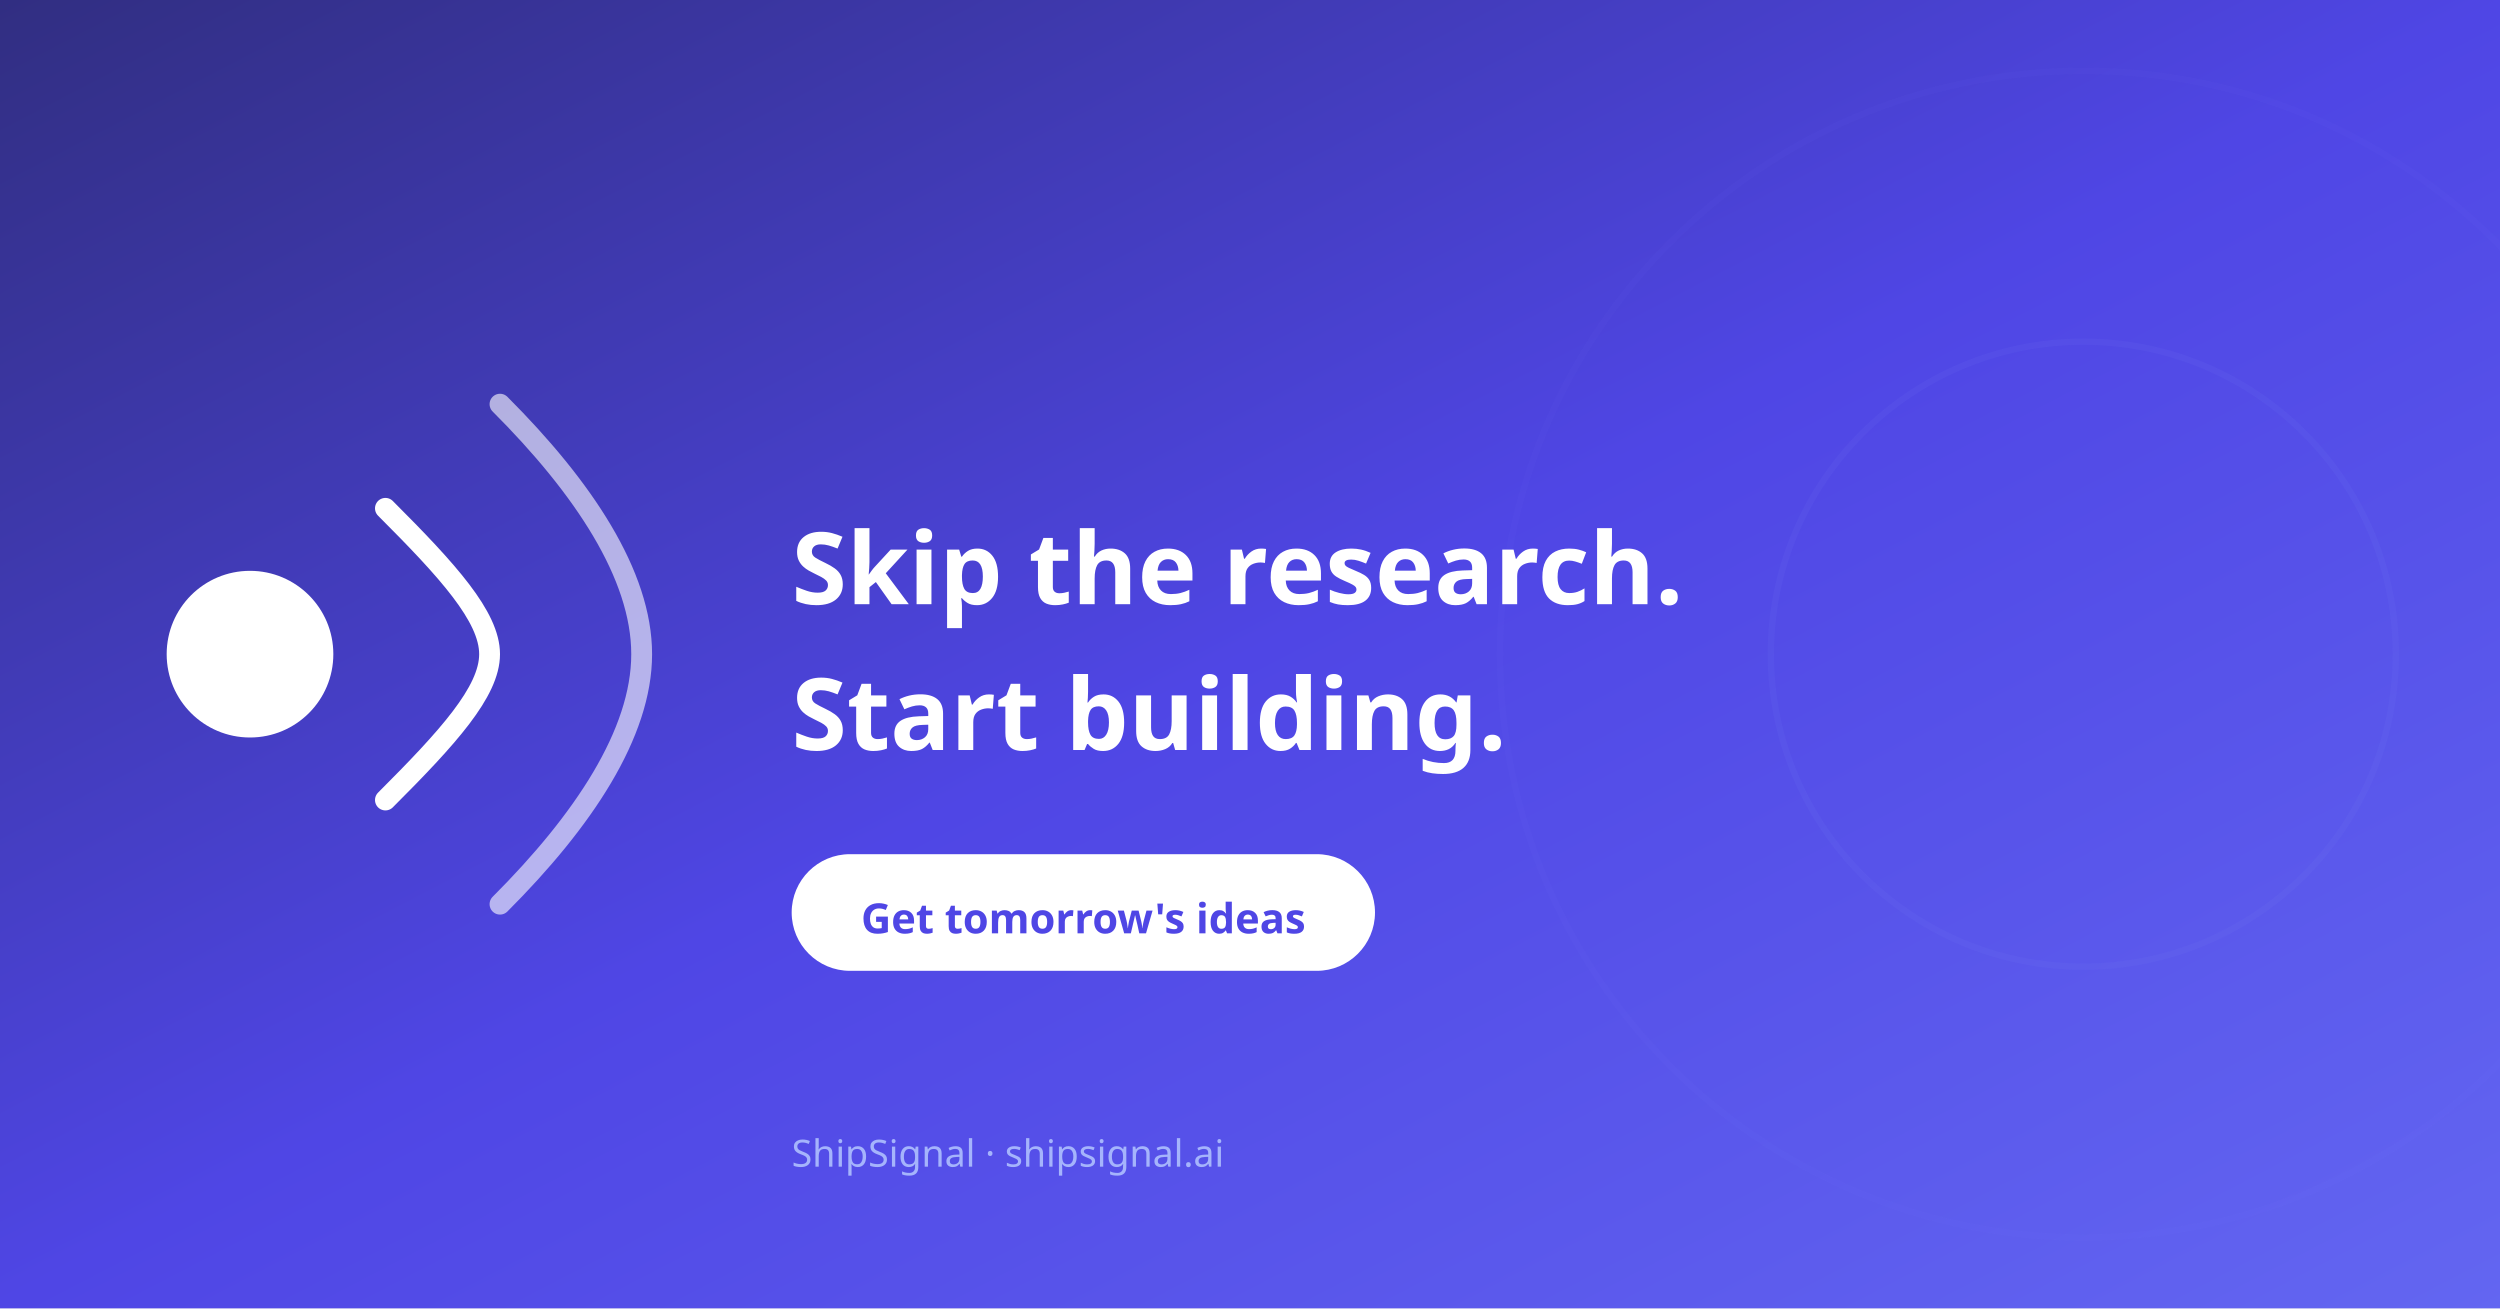
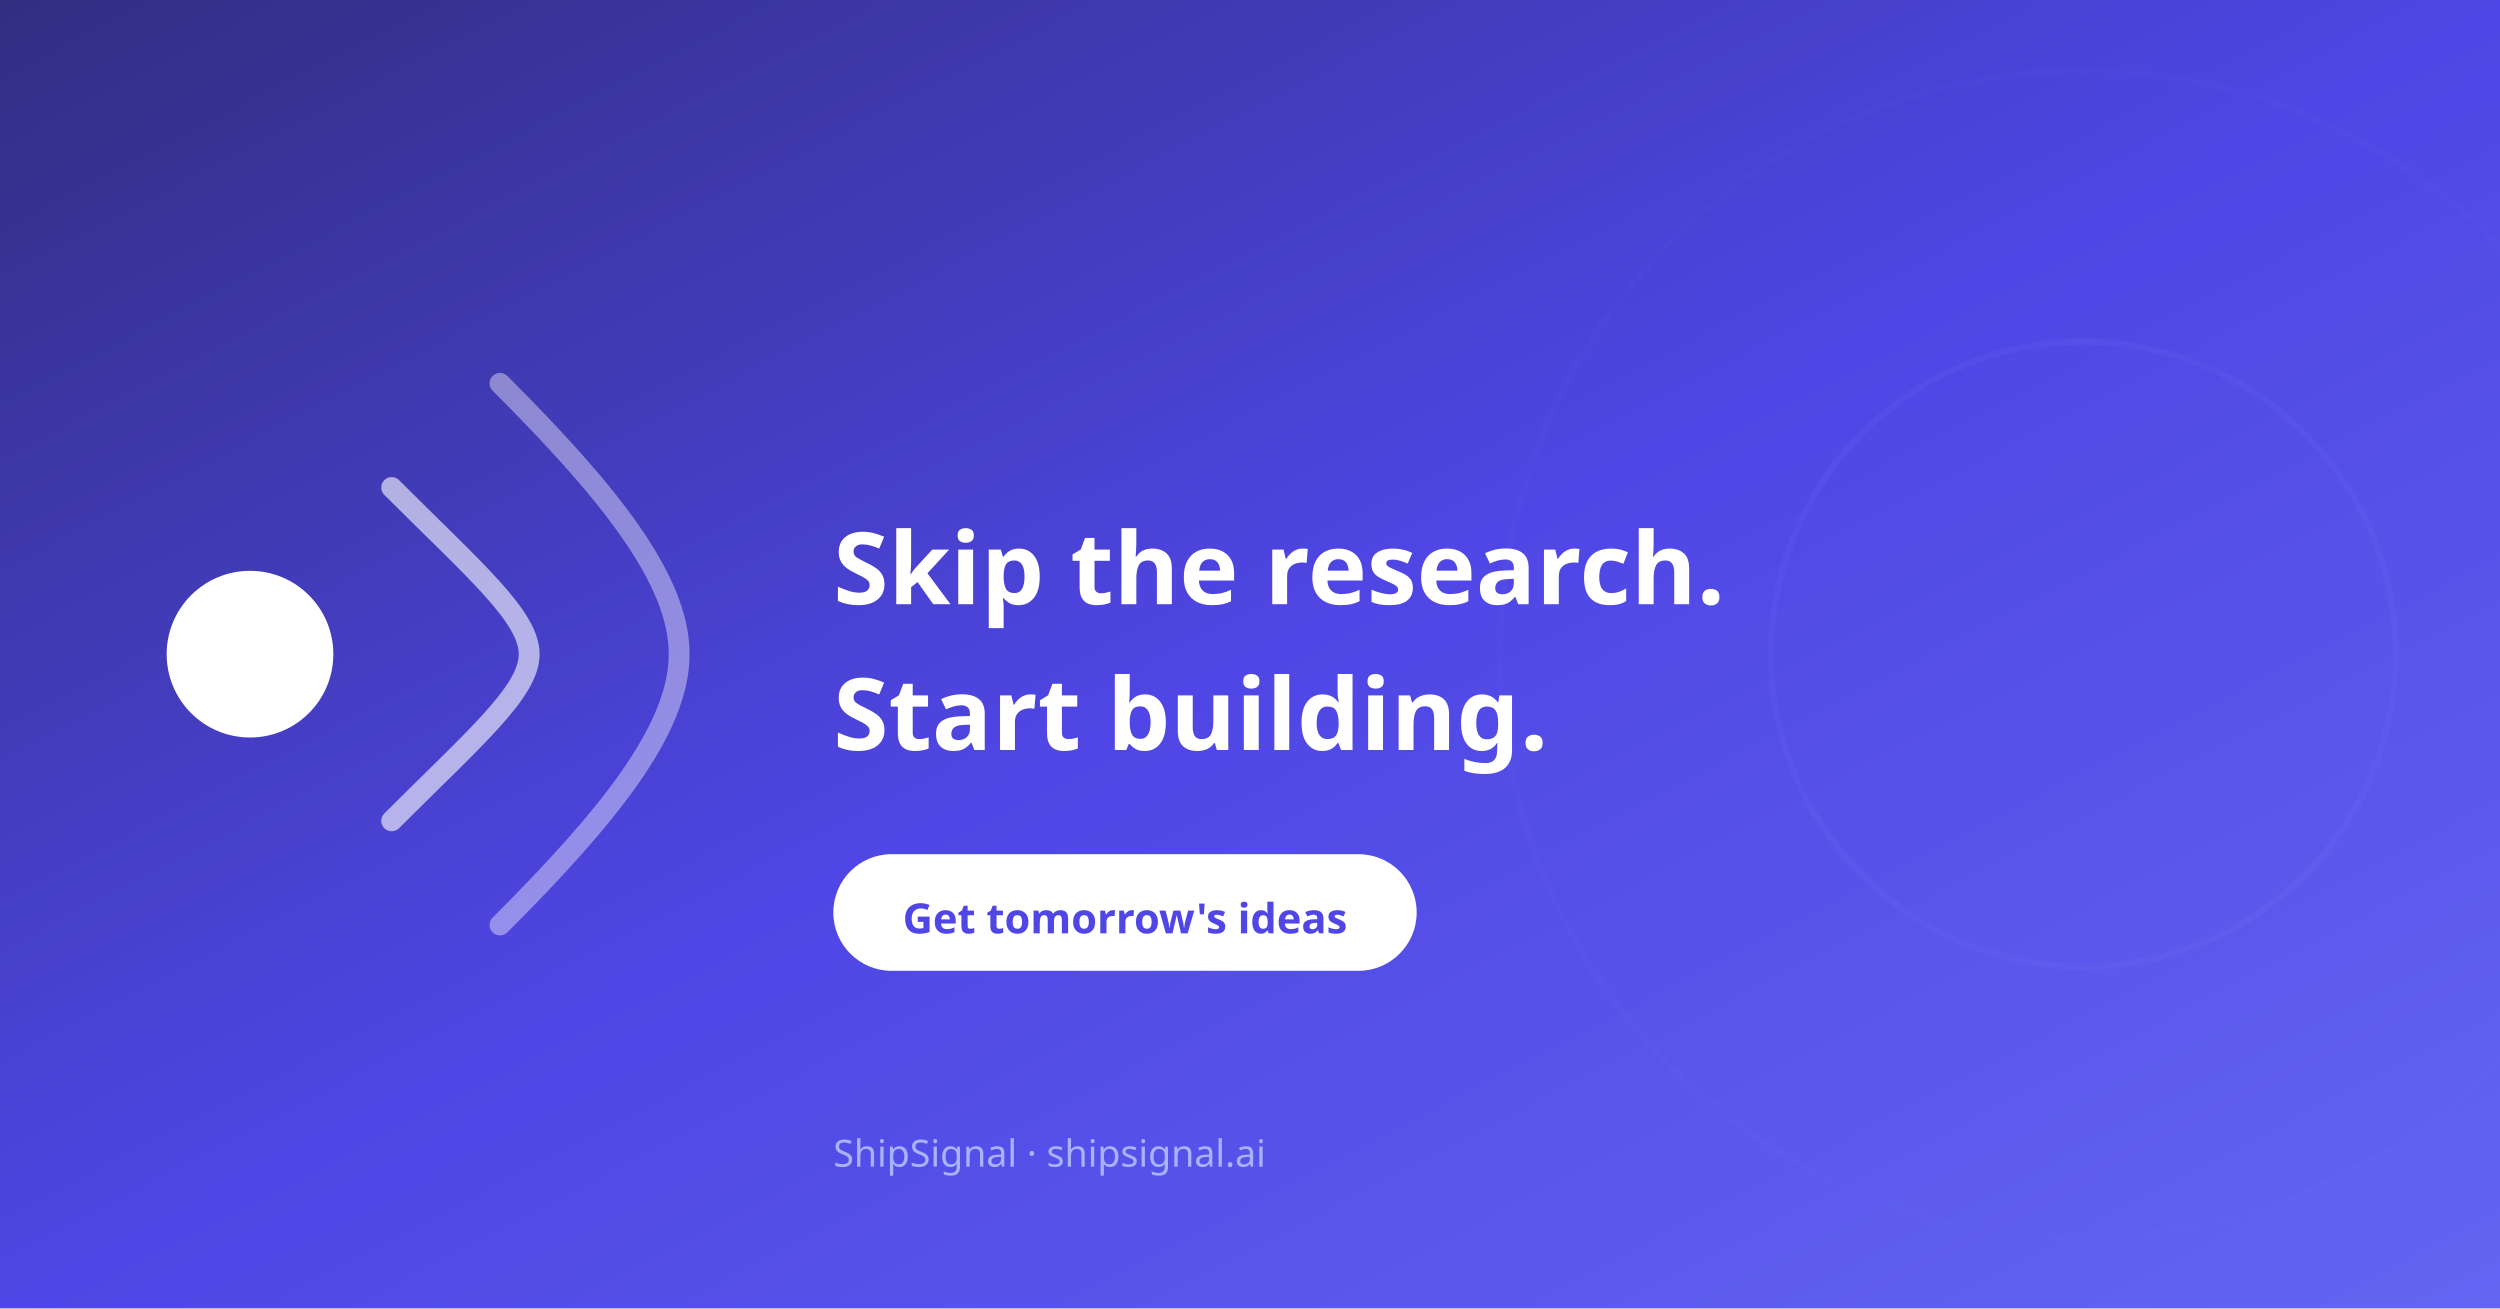
<svg xmlns="http://www.w3.org/2000/svg" width="1200" height="628" viewBox="0 0 1200 628" fill="none">
  <defs>
    <linearGradient id="li-post-bg" x1="0%" y1="0%" x2="100%" y2="100%">
      <stop offset="0%" stop-color="#312e81" />
      <stop offset="50%" stop-color="#4f46e5" />
      <stop offset="100%" stop-color="#6366f1" />
    </linearGradient>
  </defs>
  <rect width="1200" height="628" fill="url(#li-post-bg)" />
  <circle cx="1000" cy="314" r="150" fill="none" stroke="#818cf8" stroke-width="3" opacity="0.08" />
  <circle cx="1000" cy="314" r="280" fill="none" stroke="#818cf8" stroke-width="3" opacity="0.04" />
  <circle cx="120" cy="314" r="40" fill="white" />
-   <path d="M185 244C215 274 235 296 235 314C235 332 215 354 185 384" stroke="white" stroke-width="10" stroke-linecap="round" fill="none" />
-   <path d="M240 194C280 234 308 276 308 314C308 352 280 394 240 434" stroke="white" stroke-width="10" stroke-linecap="round" fill="none" opacity="0.6" />
-   <text x="380" y="290" font-family="Outfit, sans-serif" font-size="48" font-weight="700" fill="white">Skip the research.</text>
-   <text x="380" y="360" font-family="Outfit, sans-serif" font-size="48" font-weight="700" fill="white">Start building.</text>
-   <rect x="380" y="410" width="280" height="56" rx="28" fill="white" />
-   <text x="520" y="448" font-family="Outfit, sans-serif" font-size="20" font-weight="600" fill="#4f46e5" text-anchor="middle">Get tomorrow's ideas</text>
-   <text x="380" y="560" font-family="Outfit, sans-serif" font-size="18" font-weight="500" fill="#a5b4fc">ShipSignal · shipsignal.ai</text>
+   <path d="M188 234C228 274 254 296 254 314C254 332 228 354 188 394" stroke="white" stroke-width="10" stroke-linecap="round" fill="none" opacity="0.6" />
+   <path d="M240 184C292 236 326 278 326 314C326 350 292 392 240 444" stroke="white" stroke-width="10" stroke-linecap="round" fill="none" opacity="0.4" />
+   <text x="400" y="290" font-family="Outfit, sans-serif" font-size="48" font-weight="700" fill="white">Skip the research.</text>
+   <text x="400" y="360" font-family="Outfit, sans-serif" font-size="48" font-weight="700" fill="white">Start building.</text>
+   <rect x="400" y="410" width="280" height="56" rx="28" fill="white" />
+   <text x="540" y="448" font-family="Outfit, sans-serif" font-size="20" font-weight="600" fill="#4f46e5" text-anchor="middle">Get tomorrow's ideas</text>
+   <text x="400" y="560" font-family="Outfit, sans-serif" font-size="18" font-weight="500" fill="#a5b4fc">ShipSignal · shipsignal.ai</text>
</svg>
